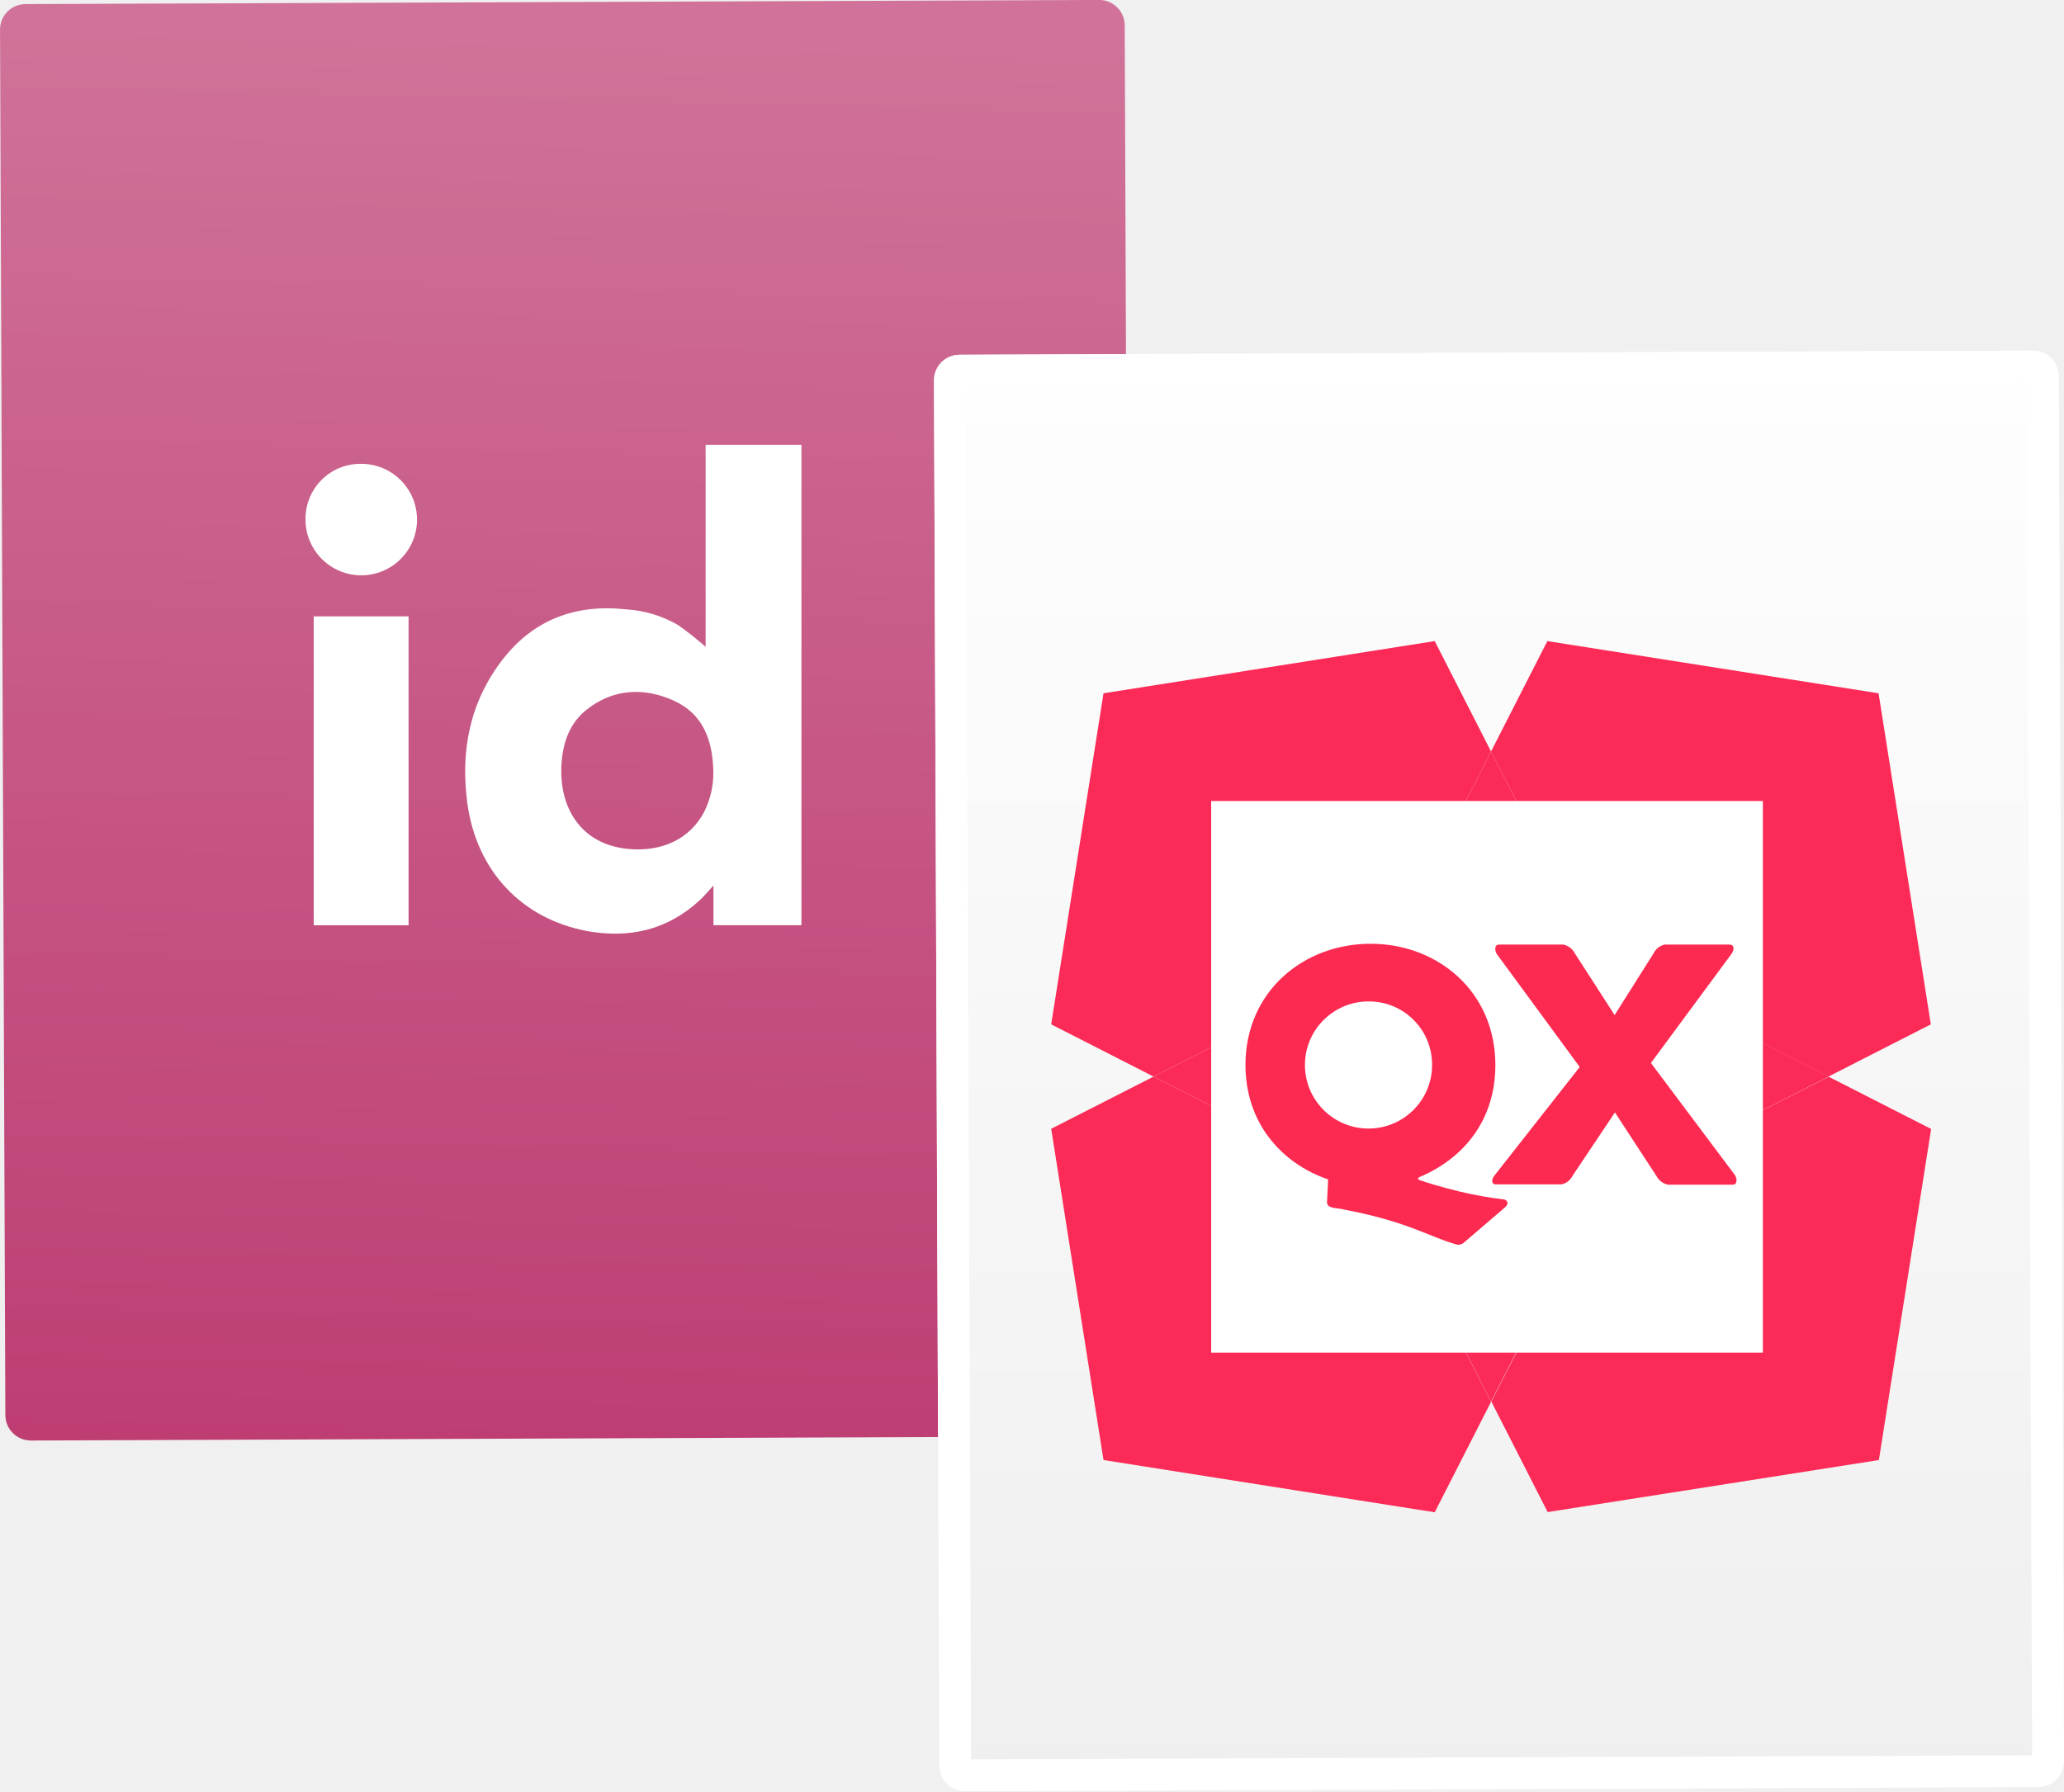
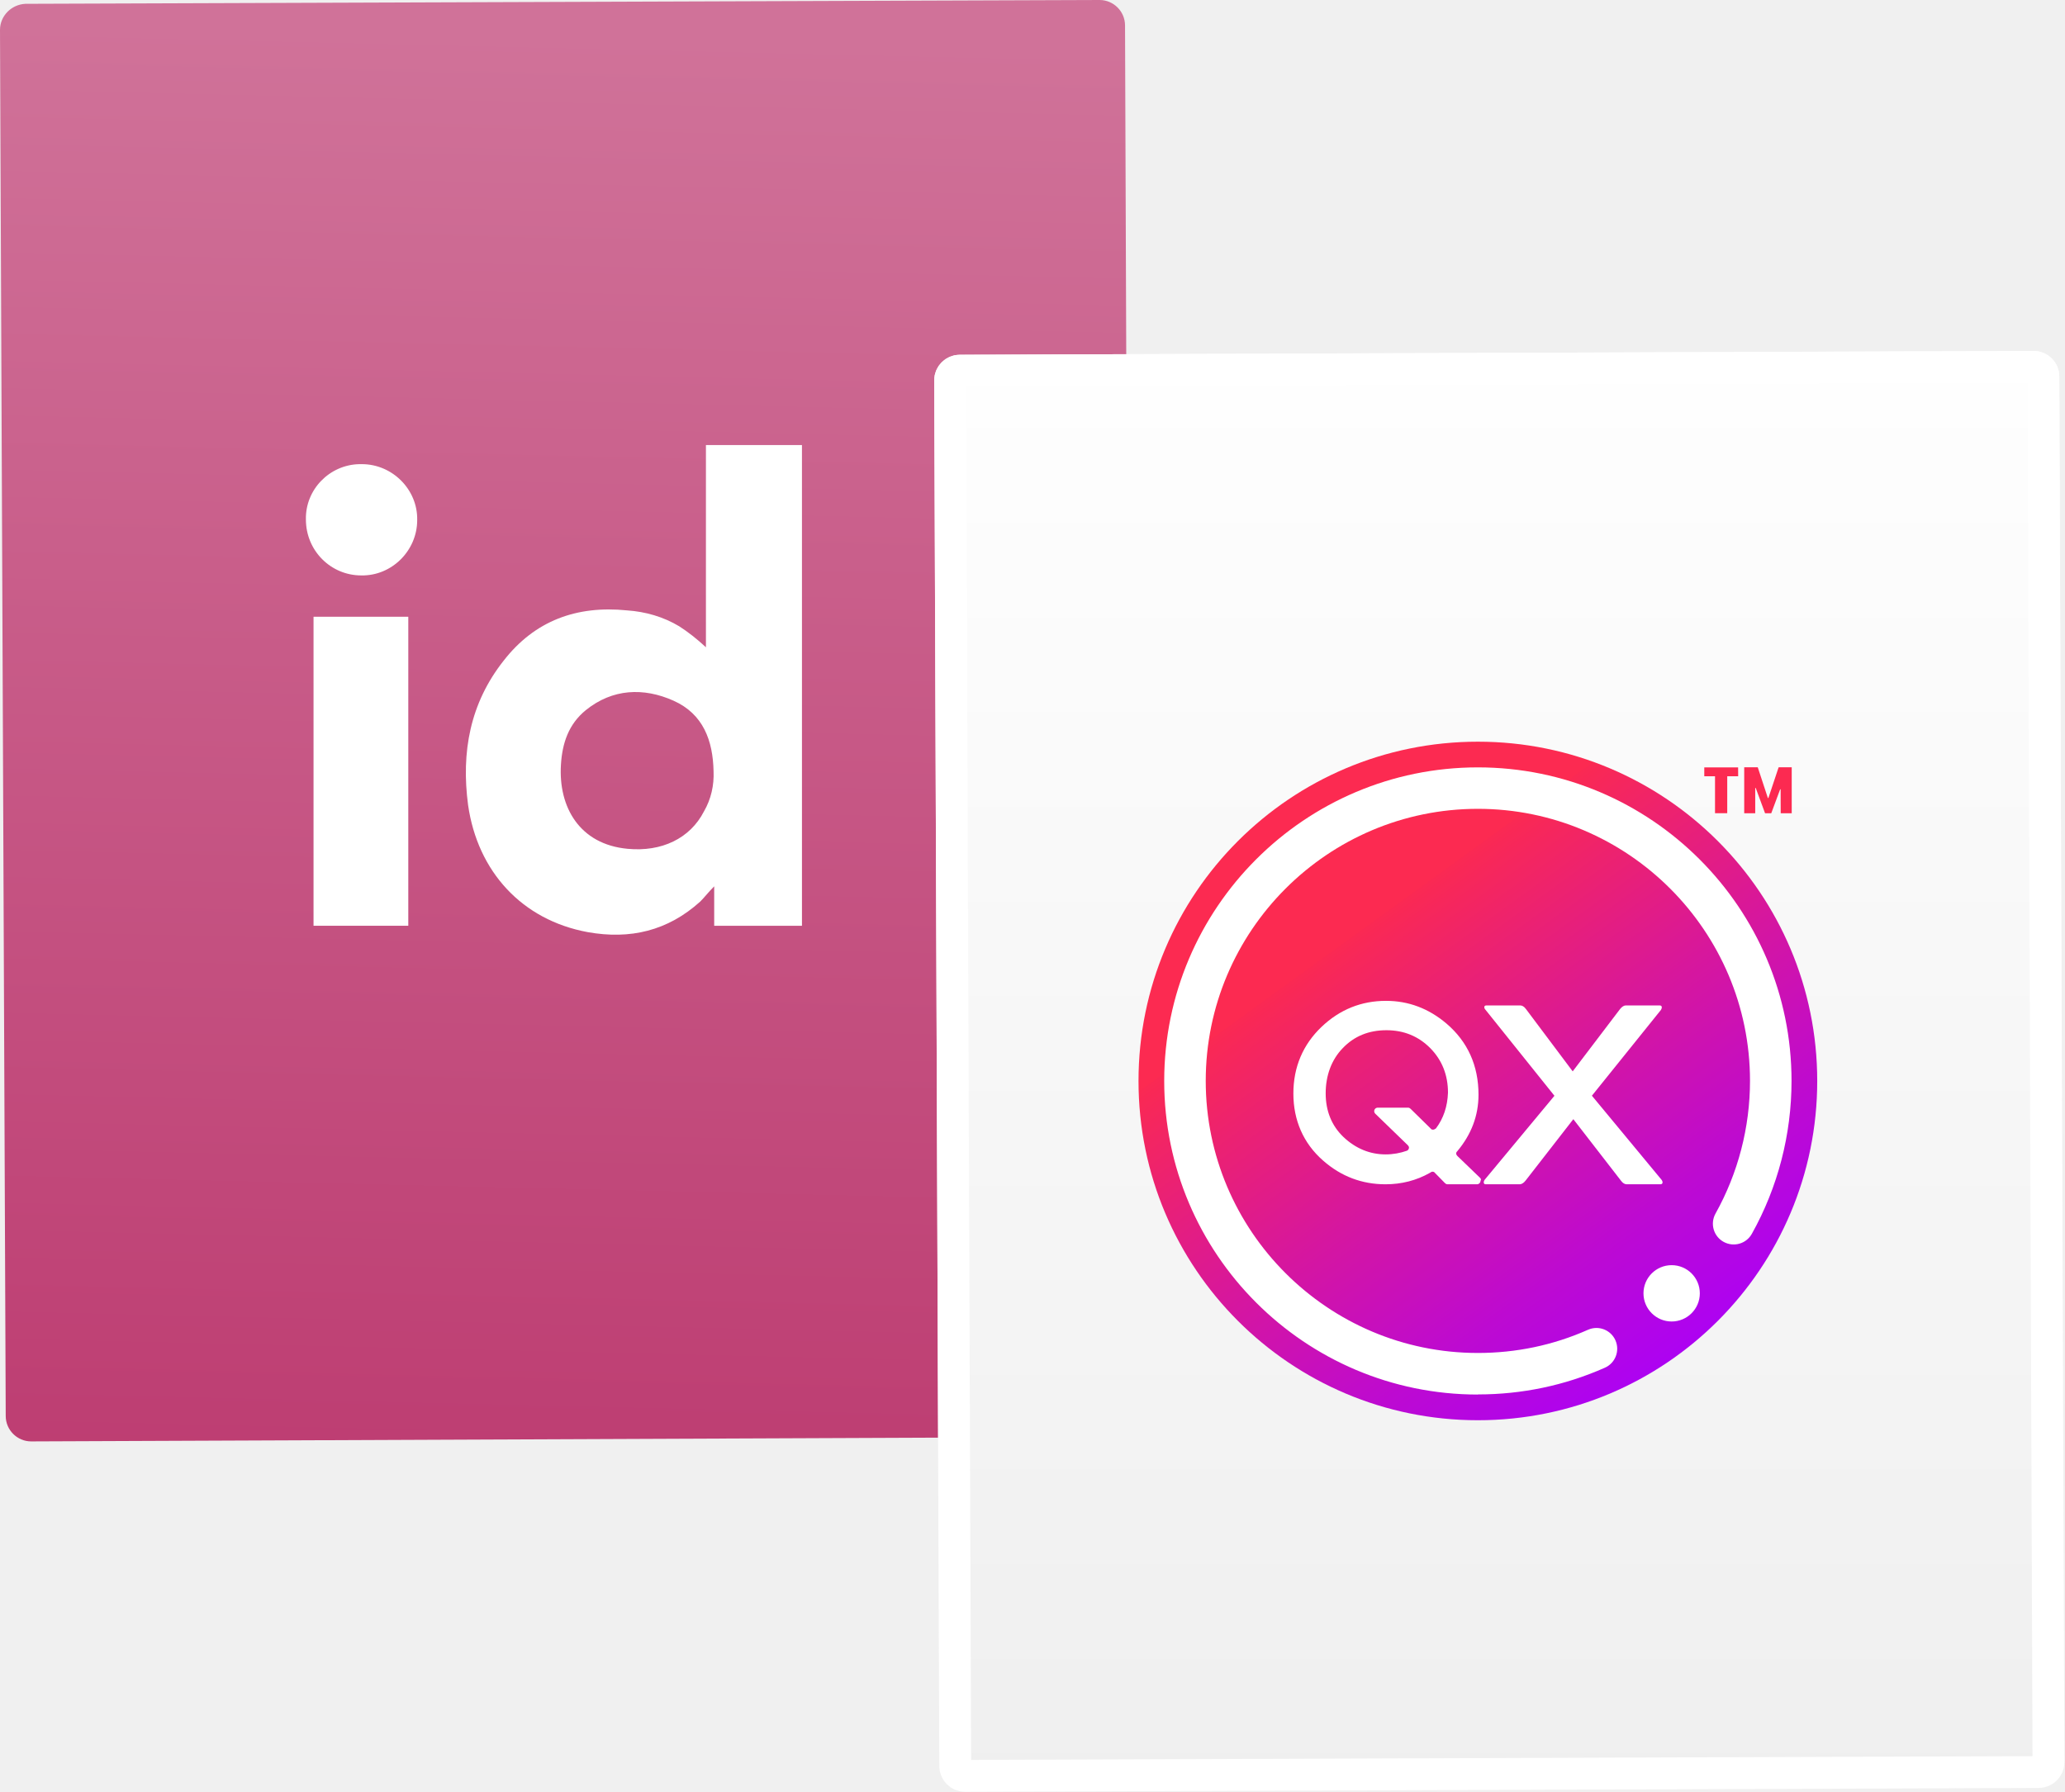
- <svg xmlns="http://www.w3.org/2000/svg" id="Layer_1" data-name="Layer 1" viewBox="0 0 324.68 281.83">
-   <defs>
-     <style>.cls-1{fill:url(#linear-gradient);}.cls-2{fill:#fff;}.cls-3{fill:url(#linear-gradient-2);}.cls-4,.cls-5{fill:none;}.cls-4{stroke:#fff;stroke-miterlimit:4.01;stroke-width:5.01px;}.cls-6{fill:#fc2a57;}.cls-7{fill:#fc2a51;}</style>
-     <linearGradient id="linear-gradient" x1="-262.01" y1="-27.87" x2="-262.04" y2="-26.25" gradientTransform="translate(46444.88 6303.23) scale(176.92 226.01)" gradientUnits="userSpaceOnUse">
-       <stop offset="0" stop-color="#d07299" />
-       <stop offset="1" stop-color="#b21d5a" />
-     </linearGradient>
-     <linearGradient id="linear-gradient-2" x1="-262.02" y1="-27.94" x2="-262.02" y2="-26.81" gradientTransform="translate(46591.79 6358.4) scale(176.92 226.01)" gradientUnits="userSpaceOnUse">
-       <stop offset="0" stop-color="#fff" />
-       <stop offset="1" stop-color="#eee" />
-     </linearGradient>
-   </defs>
-   <rect id="Rectangle_89-3" data-name="Rectangle 89-3" class="cls-1" x="0.42" y="0.34" width="176.92" height="226.01" rx="4.01" transform="translate(-0.43 0.32) rotate(-0.22)" />
-   <path class="cls-2" d="M111,101.8V70h15.07v75.59H112.23v-6.24c-.88.94-1.49,1.71-2.21,2.36-5.06,4.64-11,6-17.68,4.8C82,144.56,75,137,73.53,126.51c-1.13-8.3.34-16,5.55-22.74,4.9-6.3,11.5-8.73,19.37-7.88a18.52,18.52,0,0,1,8.19,2.46A49.85,49.85,0,0,1,111,101.8Zm1.21,19.54c-.11-4.81-1.58-9-6.26-11.1s-9.55-1.89-13.77,1.52c-2.67,2.17-3.67,5.25-3.86,8.59-.39,6.59,2.93,12.51,10.47,13.24,5.31.52,9.78-1.57,12-5.87A13.63,13.63,0,0,0,112.21,121.34Z" transform="translate(0 -0.02)" />
-   <path class="cls-2" d="M49.35,97H64.27V145.6H49.35Z" transform="translate(0 -0.02)" />
-   <path class="cls-2" d="M56.87,73a8.77,8.77,0,1,1-8.81,8.78A8.63,8.63,0,0,1,56.87,73Z" transform="translate(0 -0.02)" />
-   <g id="Group_162" data-name="Group 162">
-     <g id="Rectangle_89-4" data-name="Rectangle 89-4">
-       <rect class="cls-3" x="147.34" y="55.51" width="176.92" height="226.01" rx="4.01" transform="translate(-0.64 0.89) rotate(-0.22)" />
-       <rect class="cls-4" x="149.84" y="58.02" width="171.91" height="221" rx="1.5" transform="translate(-0.64 0.89) rotate(-0.22)" />
+ <svg xmlns="http://www.w3.org/2000/svg" version="1.1" id="Layer_1" x="0px" y="0px" viewBox="0 0 324.7 281.8" style="enable-background:new 0 0 324.7 281.8;" xml:space="preserve">
+   <style type="text/css">
+ 	.st0{fill:url(#Rectangle_89-3_00000008851720870026169150000017091003826941103550_);}
+ 	.st1{fill:#FFFFFF;}
+ 	.st2{fill:url(#SVGID_1_);}
+ 	.st3{fill:none;stroke:#FFFFFF;stroke-width:5.01;stroke-miterlimit:4.01;}
+ 	.st4{fill:url(#SVGID_00000023970602759583974300000016983079775604845214_);}
+ 	.st5{fill:#FC2A51;}
+ </style>
+   <linearGradient id="Rectangle_89-3_00000042731442545706016880000017264847900322335364_" gradientUnits="userSpaceOnUse" x1="177.502" y1="182.554" x2="177.472" y2="180.934" gradientTransform="matrix(176.9187 -0.6793 -0.8678 -226.0083 -31154.981 41383.695)">
+     <stop offset="0" style="stop-color:#D07299" />
+     <stop offset="1" style="stop-color:#B21D5A" />
+   </linearGradient>
+   <path id="Rectangle_89-3" style="fill:url(#Rectangle_89-3_00000042731442545706016880000017264847900322335364_);" d="M4,0.6  L172.9,0c2.2,0,4,1.8,4,4l0.8,218c0,2.2-1.8,4-4,4L4.9,226.7c-2.2,0-4-1.8-4-4L0,4.7C0,2.5,1.8,0.7,4,0.6z" />
+   <path class="st1" d="M111,101.8V70h15.1v75.6h-13.8v-6.2c-0.9,0.9-1.5,1.7-2.2,2.4c-5.1,4.6-11,6-17.7,4.8  c-10.3-1.9-17.3-9.5-18.8-20c-1.1-8.3,0.3-16,5.6-22.7c4.9-6.3,11.5-8.7,19.4-7.9c2.9,0.2,5.7,1,8.2,2.5  C108.2,99.4,109.6,100.5,111,101.8z M112.2,121.3c-0.1-4.8-1.6-9-6.3-11.1s-9.6-1.9-13.8,1.5c-2.7,2.2-3.7,5.2-3.9,8.6  c-0.4,6.6,2.9,12.5,10.5,13.2c5.3,0.5,9.8-1.6,12-5.9C111.8,125.7,112.3,123.5,112.2,121.3z" />
+   <path class="st1" d="M49.3,97h14.9v48.6H49.3V97z" />
+   <path class="st1" d="M56.9,73c4.8,0,8.8,4,8.7,8.8c0,4.8-4,8.8-8.8,8.7c-4.8,0-8.7-3.9-8.7-8.8C48,77,51.8,73.1,56.5,73  C56.6,73,56.8,73,56.9,73z" />
+   <g id="Group_162">
+     <g id="Rectangle_89-4">
+       <linearGradient id="SVGID_1_" gradientUnits="userSpaceOnUse" x1="177.493" y1="182.624" x2="177.493" y2="181.494" gradientTransform="matrix(176.9187 -0.6793 -0.8678 -226.0083 -31008.068 41438.871)">
+         <stop offset="0" style="stop-color:#FFFFFF" />
+         <stop offset="1" style="stop-color:#EEEEEE" />
+       </linearGradient>
+       <path class="st2" d="M150.9,55.8l168.9-0.6c2.2,0,4,1.8,4,4l0.8,218c0,2.2-1.8,4-4,4l-168.9,0.6c-2.2,0-4-1.8-4-4l-0.8-218    C146.9,57.6,148.7,55.8,150.9,55.8z" />
+       <path class="st3" d="M150.9,58.3l168.9-0.6c0.8,0,1.5,0.7,1.5,1.5l0.8,218c0,0.8-0.7,1.5-1.5,1.5l-168.9,0.6    c-0.8,0-1.5-0.7-1.5-1.5l-0.8-218C149.4,59,150.1,58.3,150.9,58.3z" />
    </g>
  </g>
-   <g id="Group_24" data-name="Group 24">
-     <g id="Group_23" data-name="Group 23">
-       <rect id="Rectangle_7" data-name="Rectangle 7" class="cls-5" x="230.03" y="164.88" width="9.06" height="9.06" transform="translate(-51.09 215.46) rotate(-45)" />
-       <path id="Path_49" data-name="Path 49" class="cls-6" d="M228.14,169.41l6.41-6.41-15.11-15.11,15.11-29.63-8.86-17.37-52.1,8.21-8.23,52.09,16.11,8.22,30.91-15.77Z" transform="translate(0 -0.02)" />
-       <path id="Path_50" data-name="Path 50" class="cls-6" d="M234.55,163l6.4,6.41,15.76-15.77,30.91,15.77,16.11-8.22-8.22-52.09-52.1-8.21-8.86,17.37,15.11,29.63Z" transform="translate(0 -0.02)" />
-       <path id="Path_51" data-name="Path 51" class="cls-6" d="M234.55,175.81l-6.41-6.4-15.76,15.76-30.91-15.76-16.11,8.21,8.23,52.12,52.1,8.22,8.86-17.38L219.44,191Z" transform="translate(0 -0.02)" />
-       <path id="Path_52" data-name="Path 52" class="cls-6" d="M256.71,185.17,241,169.41l-6.4,6.4,15.11,15.11-15.11,29.63,8.86,17.38,52.1-8.19,8.22-52.09-16.11-8.21Z" transform="translate(0 -0.02)" />
-       <path id="Path_53" data-name="Path 53" class="cls-6" d="M234.55,163l15.11-15.11-15.11-29.63-15.11,29.63Z" transform="translate(0 -0.02)" />
-       <path id="Path_54" data-name="Path 54" class="cls-6" d="M228.14,169.41l-15.76-15.77-30.91,15.77,30.91,15.76Z" transform="translate(0 -0.02)" />
-       <path id="Path_55" data-name="Path 55" class="cls-6" d="M241,169.41l15.76,15.76,30.91-15.76-30.91-15.77Z" transform="translate(0 -0.02)" />
-       <path id="Path_56" data-name="Path 56" class="cls-6" d="M234.55,175.81l-15.11,15.11,15.11,29.63,15.11-29.63Z" transform="translate(0 -0.02)" />
-       <g id="Group_16" data-name="Group 16">
-         <rect id="Rectangle_8" data-name="Rectangle 8" class="cls-2" x="190.52" y="126.03" width="86.79" height="86.79" />
-         <g id="Group_15" data-name="Group 15">
-           <path id="Path_57" data-name="Path 57" class="cls-7" d="M230.34,195.48a1.32,1.32,0,0,1-1.47.27c-3.86-1.08-7.29-3.42-16.69-5.27a23.31,23.31,0,0,0-2.5-.43c-.49-.11-1-.39-.93-.93l.17-3.53c-7.45-2.56-13-9-13-18,0-11.58,9.14-19.08,19.68-19.08s19.63,7.5,19.63,19.08c0,8.65-4.95,14.68-11.91,17.62-.21.11-.43.32,0,.49.93.32,3,1,6.26,1.79a61.43,61.43,0,0,0,7,1.25c.6.11.81.71.16,1.25ZM215.6,157.59a10,10,0,1,0,9.67,10.31c0-.1,0-.21,0-.31A9.91,9.91,0,0,0,215.6,157.59Z" transform="translate(0 -0.02)" />
-           <path id="Path_58" data-name="Path 58" class="cls-7" d="M272.53,186.42H262.36a2.68,2.68,0,0,1-1.79-1.37l-6.53-10-6.69,10a2.46,2.46,0,0,1-1.73,1.32H235.34c-.92,0-.6-1-.27-1.37l13.43-17.1-13.05-17.78c-.27-.44-.49-1.48.38-1.48h10.11a2.64,2.64,0,0,1,1.79,1.38l6.26,9.71,6.14-9.73a2.5,2.5,0,0,1,1.74-1.36H272c.92,0,.81.86.38,1.46L259.7,167.27l13.21,17.63C273.23,185.38,273.39,186.42,272.53,186.42Z" transform="translate(0 -0.02)" />
-         </g>
-       </g>
-     </g>
-   </g>
+   <linearGradient id="SVGID_00000093878421741498416860000012422144689402919300_" gradientUnits="userSpaceOnUse" x1="195.575" y1="162.741" x2="291.658" y2="30.262" gradientTransform="matrix(1 0 0 -1 0 282)">
+     <stop offset="0.2" style="stop-color:#FC2A51" />
+     <stop offset="0.2" style="stop-color:#FA2953" />
+     <stop offset="0.41" style="stop-color:#D7179C" />
+     <stop offset="0.58" style="stop-color:#BD0AD1" />
+     <stop offset="0.71" style="stop-color:#AD02F2" />
+     <stop offset="0.78" style="stop-color:#A700FF" />
+   </linearGradient>
+   <circle style="fill:url(#SVGID_00000093878421741498416860000012422144689402919300_);" cx="232.38" cy="170.01" r="53.36" />
+   <path class="st1" d="M232.38,219.33c-27.2,0-49.32-22.12-49.32-49.32s22.12-49.32,49.32-49.32s49.32,22.12,49.32,49.32  c0,8.41-2.15,16.73-6.24,24.04c-0.88,1.58-2.87,2.14-4.45,1.26c-1.58-0.88-2.14-2.87-1.26-4.45c3.54-6.34,5.42-13.55,5.42-20.86  c0-23.59-19.2-42.79-42.79-42.79s-42.79,19.2-42.79,42.79s19.2,42.79,42.79,42.79c6.02,0,11.86-1.22,17.32-3.65  c1.65-0.73,3.58,0.01,4.31,1.66c0.73,1.65-0.01,3.58-1.66,4.31c-6.3,2.79-13.01,4.2-19.95,4.2L232.38,219.33z" />
+   <path class="st1" d="M267.28,203.41c0,2.44-1.98,4.43-4.43,4.43s-4.43-1.99-4.43-4.43s1.98-4.43,4.43-4.43  S267.28,200.97,267.28,203.41" />
+   <path class="st1" d="M225.74,177.49c-0.11,0.11-0.29,0.18-0.41,0.18c-0.15,0-0.29-0.05-0.37-0.18l-3.16-3.1  c-0.08-0.08-0.23-0.18-0.37-0.18h-4.8c-0.29,0-0.55,0.23-0.55,0.55c0,0.14,0.05,0.29,0.18,0.41l5.11,4.95  c0.08,0.08,0.18,0.23,0.18,0.37c0,0.21-0.14,0.41-0.32,0.49c-1.04,0.37-2.17,0.58-3.36,0.58c-2.46,0-4.72-0.93-6.63-2.74  c-1.85-1.77-2.79-4.09-2.79-6.86s0.89-5.27,2.69-7.12c1.8-1.88,4.09-2.81,6.86-2.81s5.04,0.96,6.89,2.81  c1.85,1.88,2.79,4.23,2.79,7.01c-0.08,2.17-0.7,4.05-1.91,5.65 M232.75,185.27l-3.6-3.47c-0.08-0.08-0.18-0.23-0.18-0.37  c0-0.14,0.05-0.26,0.15-0.34c2.22-2.64,3.36-5.61,3.36-8.92c0-4.57-1.7-8.34-5.04-11.19c-2.79-2.37-5.97-3.57-9.5-3.57  c-3.88,0-7.27,1.36-10.14,4.09c-2.92,2.79-4.43,6.31-4.43,10.49s1.56,7.82,4.67,10.54c2.84,2.5,6.13,3.73,9.81,3.73  c2.53,0,4.87-0.6,6.99-1.8c0.15-0.08,0.23-0.18,0.41-0.18c0.15,0,0.29,0.05,0.37,0.18l1.59,1.62c0.08,0.08,0.23,0.18,0.37,0.18h4.67  c0.29,0,0.55-0.26,0.55-0.55C232.92,185.53,232.86,185.4,232.75,185.27" />
+   <path class="st1" d="M261.29,185.59l-10.98-13.26l10.86-13.5c0.16-0.25,0.25-0.7-0.21-0.7h-5.32c-0.29,0-0.62,0.21-0.91,0.58  l-7.44,9.79l-7.34-9.79c-0.29-0.41-0.62-0.58-0.91-0.58h-5.32c-0.45,0-0.37,0.45-0.16,0.66l10.86,13.55l-10.98,13.22  c-0.16,0.21-0.25,0.7,0.16,0.7h5.37c0.29,0,0.62-0.21,0.91-0.58l7.51-9.66l7.48,9.66c0.29,0.41,0.62,0.58,0.91,0.58h5.32  C261.53,186.25,261.45,185.79,261.29,185.59" />
+   <path class="st5" d="M273.31,122.09h-1.72v5.81h-1.92v-5.81h-1.69v-1.4h5.32C273.31,120.69,273.31,122.09,273.31,122.09z   M279.99,124.14h-0.08l-1.4,3.77h-0.97l-1.47-3.98h-0.08v3.98h-1.73v-7.23h2.13l1.59,4.83h0.08l1.61-4.83h2.06v7.23h-1.73  C279.99,127.92,279.99,124.14,279.99,124.14z" />
</svg>
